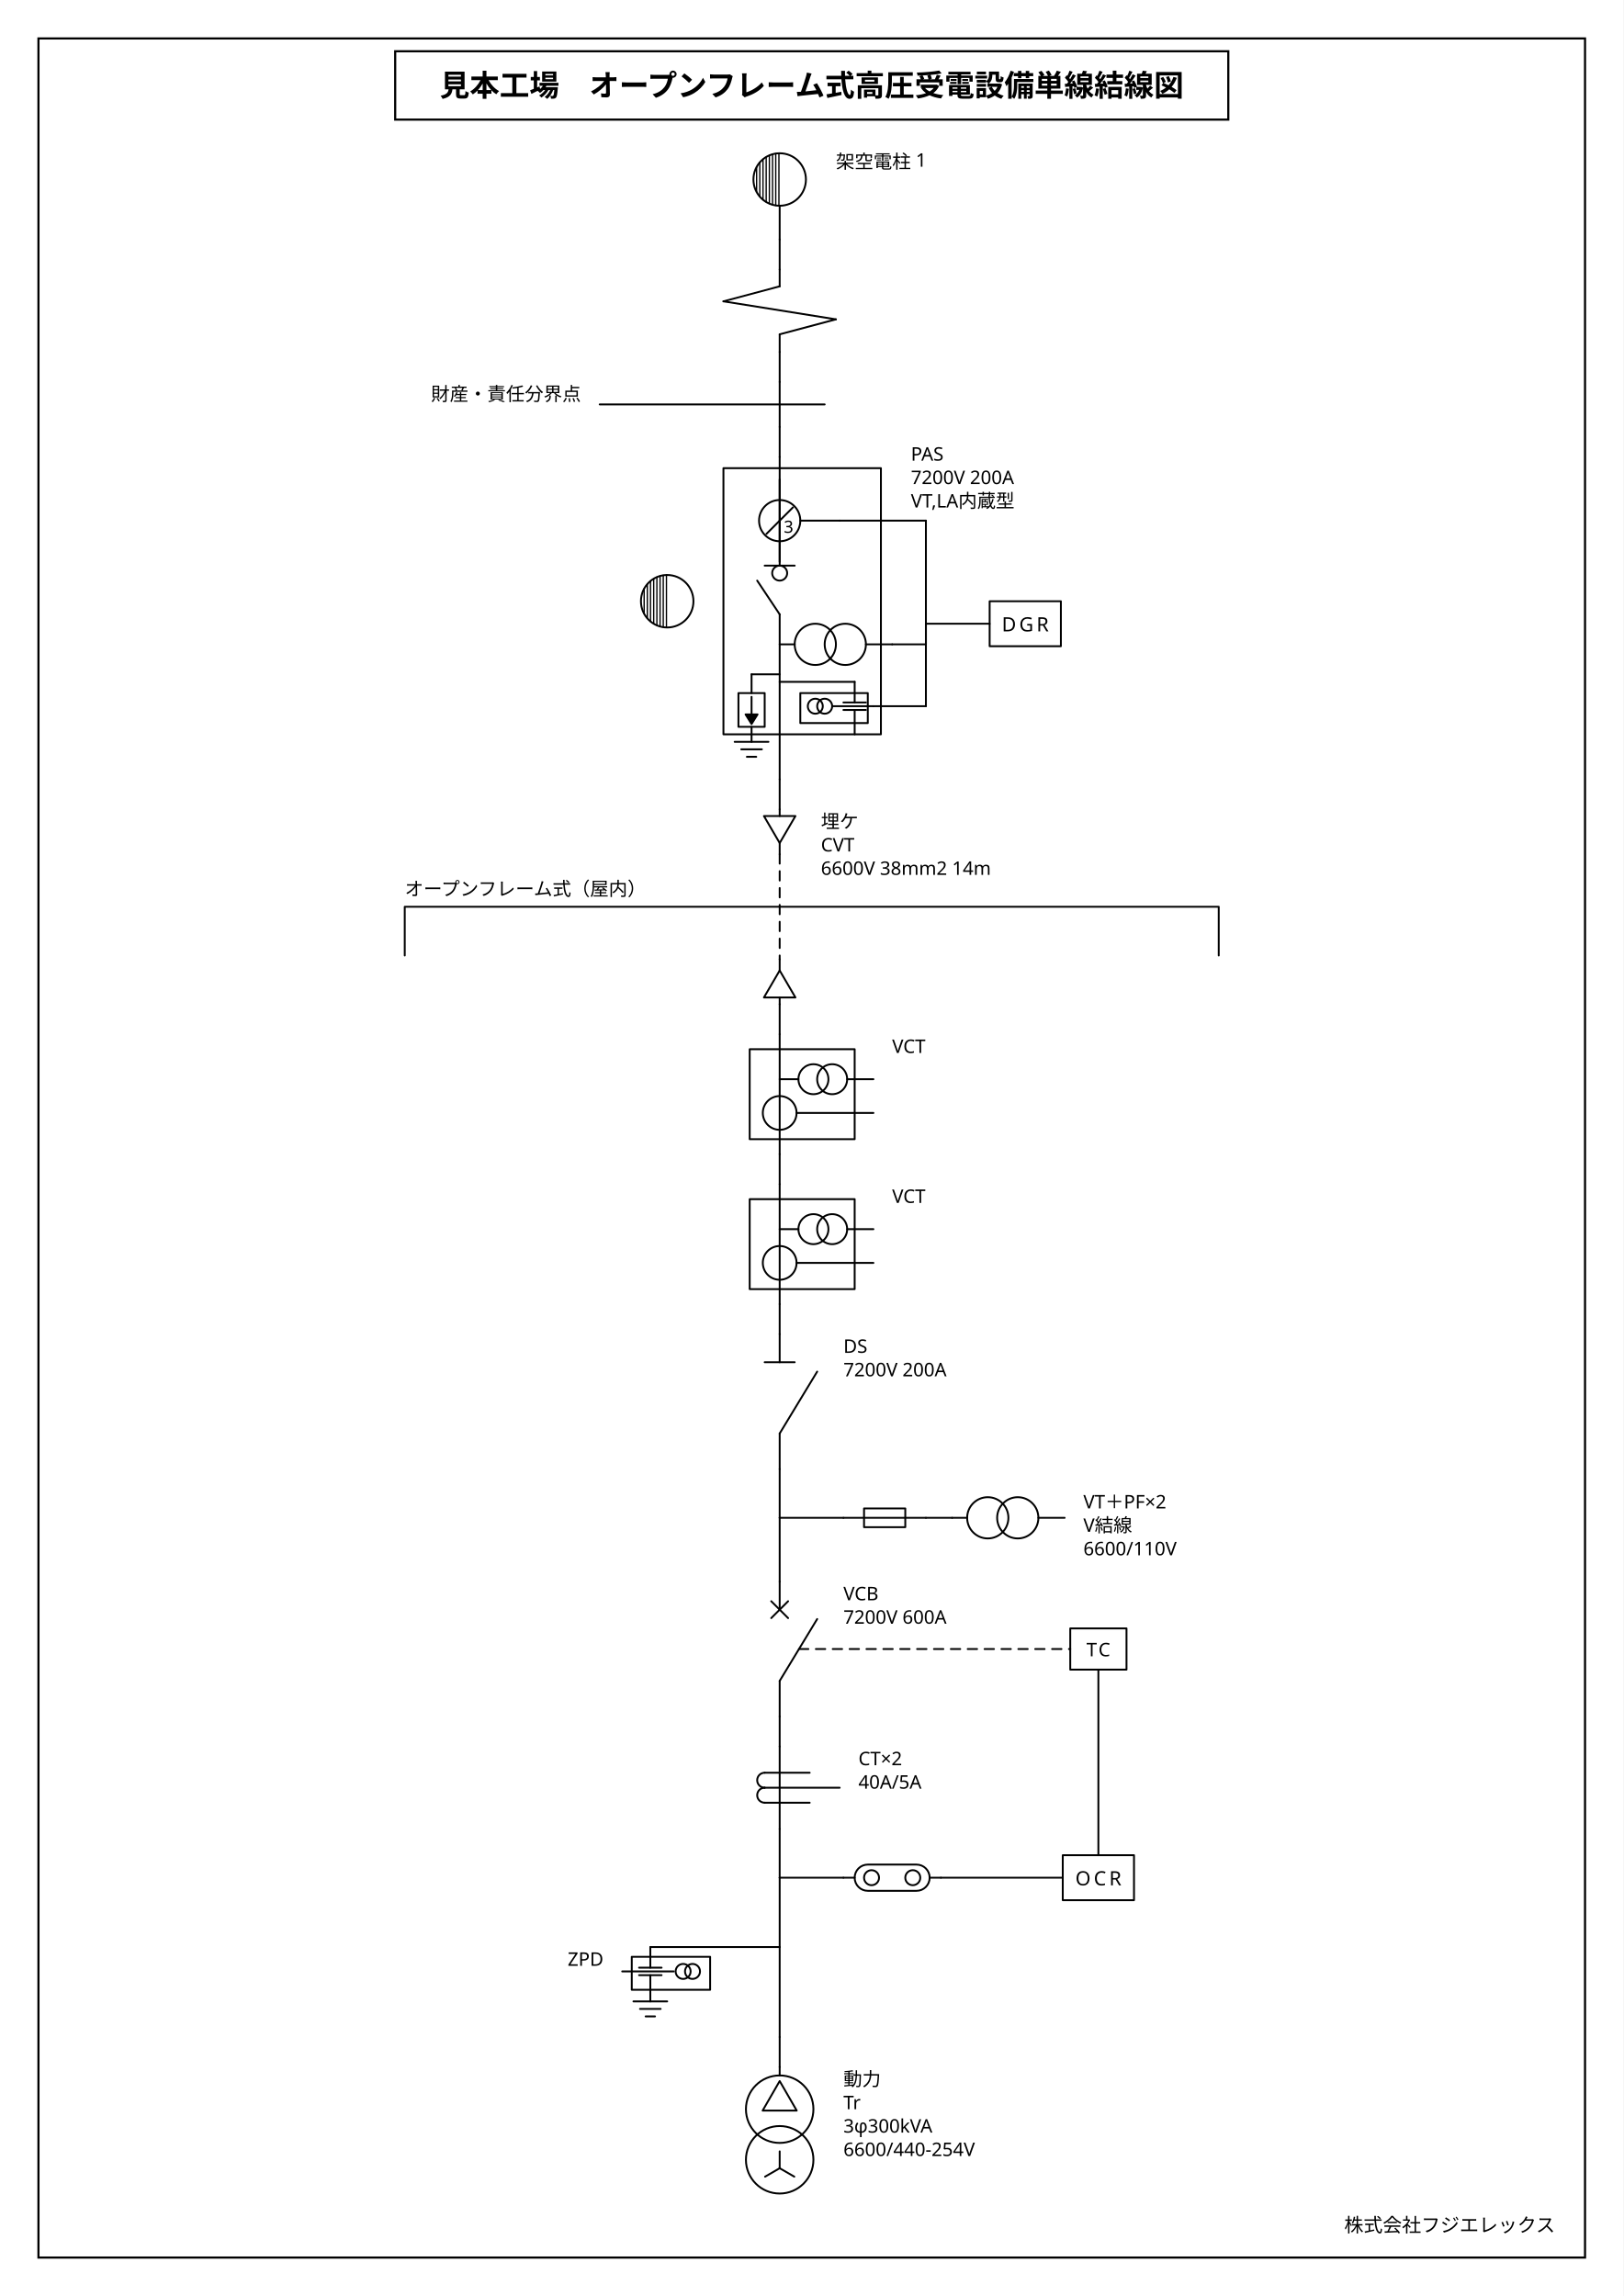
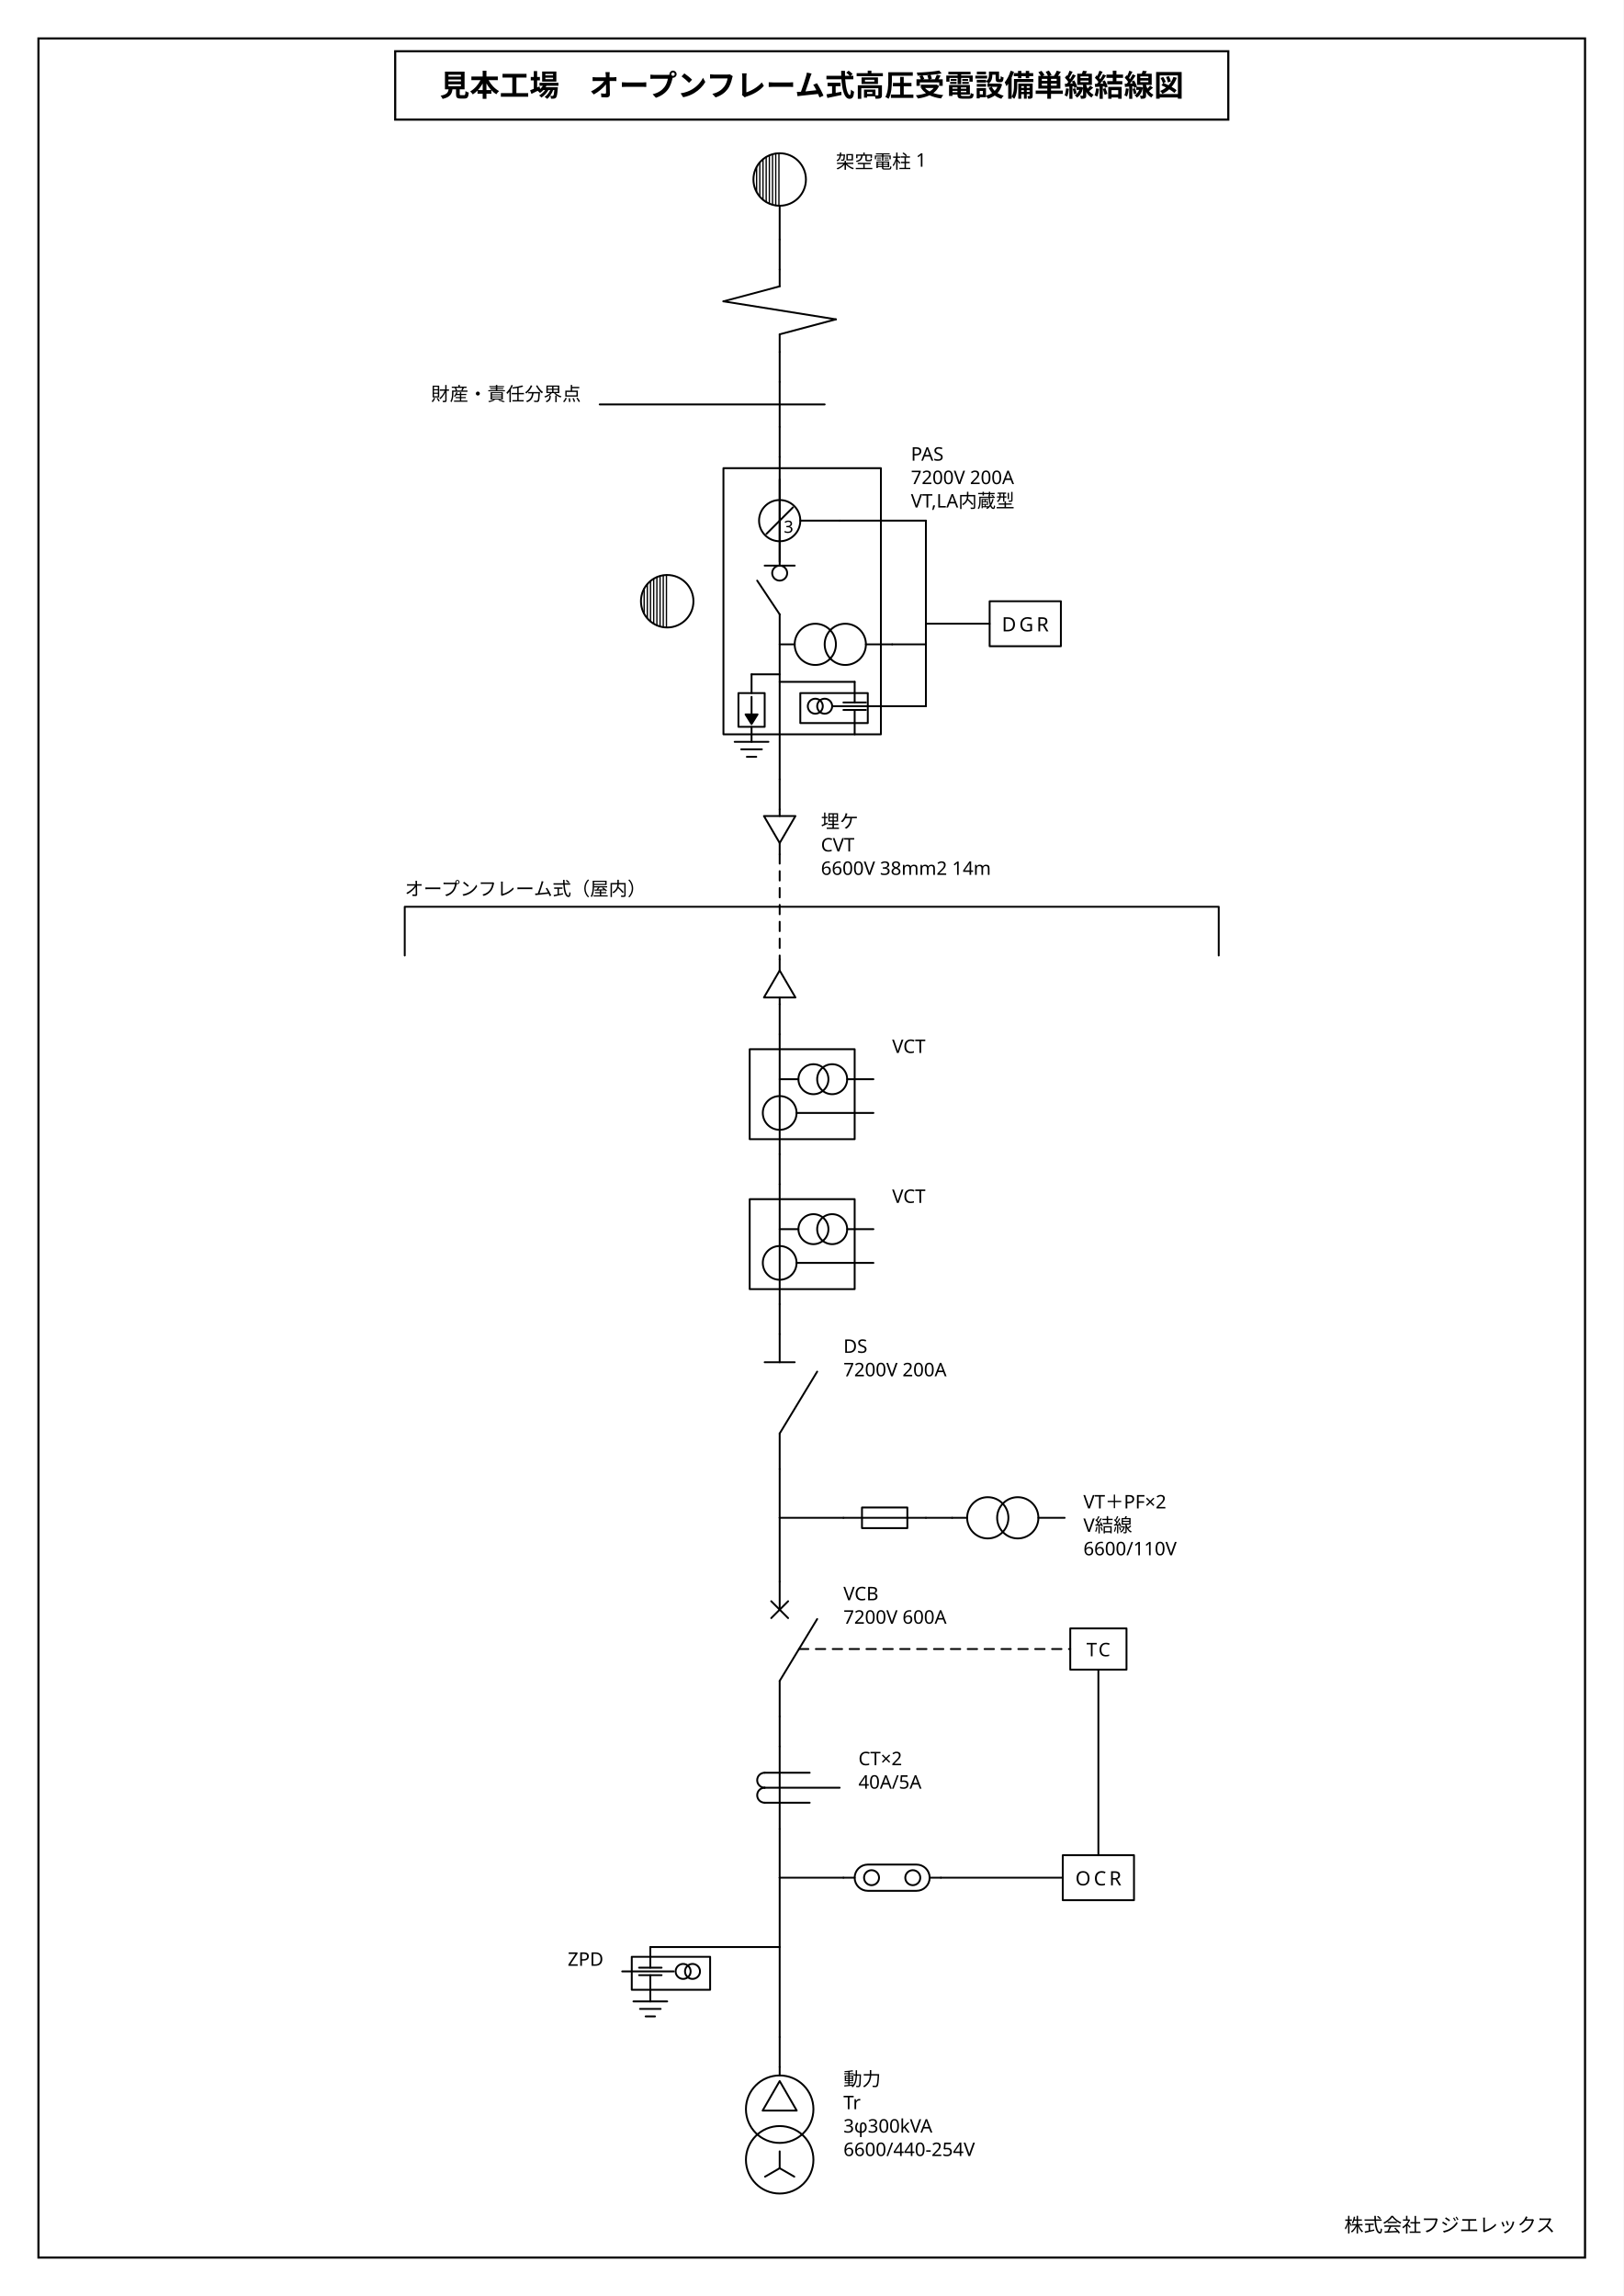
<svg xmlns="http://www.w3.org/2000/svg" viewBox="0 0 760 1075" width="760" height="1075">
  <rect x="0" y="0" width="760" height="1075" fill="#fff" />
  <g stroke="#000" fill="none">
    <rect x="18" y="18" width="724" height="1039" stroke-width="1" />
    <rect x="185" y="24" width="390" height="32" stroke-width="1" />
  </g>
  <text x="380" y="45" font-size="14" font-weight="700" text-anchor="middle" font-family="IPAGothic, 'IPAゴシック', 'Noto Sans JP', 'Hiragino Kaku Gothic ProN', 'Yu Gothic', sans-serif" fill="#000">見本工場　オープンフレーム式高圧受電設備単線結線図</text>
  <text x="728" y="1045" font-size="9" text-anchor="end" font-family="IPAGothic, 'IPAゴシック', 'Noto Sans JP', 'Hiragino Kaku Gothic ProN', 'Yu Gothic', sans-serif" fill="#000">株式会社フジエレックス</text>
  <g transform="translate(364.99 70) scale(0.8776)">
    <g stroke="#000" fill="none" stroke-linecap="round" stroke-linejoin="round" color="#000">
      <path d="M -200 404 L 234.2 404 M -200 404 L -200 430 M 234.2 404 L 234.2 430" fill="none" stroke-width="1" />
      <text x="-200" y="398" font-size="10" font-family="IPAGothic, 'IPAゴシック', 'Noto Sans JP', 'Hiragino Kaku Gothic ProN', 'Yu Gothic', sans-serif" fill="currentColor" stroke="none">オープンフレーム式（屋内）</text>
      <line x1="0" y1="48" x2="0" y2="64" stroke-width="1" />
      <line x1="0" y1="108" x2="0" y2="124" stroke-width="1" />
      <line x1="0" y1="148" x2="0" y2="164" stroke-width="1" />
      <line x1="0" y1="280" x2="-15" y2="280" stroke-width="1" />
      <line x1="0" y1="284" x2="40" y2="284" stroke-width="1" />
      <line x1="32" y1="198" x2="78" y2="198" stroke-width="1" />
      <line x1="78" y1="198" x2="78" y2="253" stroke-width="1" />
      <line x1="60" y1="264" x2="78" y2="264" stroke-width="1" />
      <line x1="78" y1="264" x2="78" y2="253" stroke-width="1" />
      <line x1="50" y1="297" x2="78" y2="297" stroke-width="1" />
      <line x1="78" y1="297" x2="78" y2="253" stroke-width="1" />
      <line x1="78" y1="253" x2="112" y2="253" stroke-width="1" />
      <line x1="0" y1="336" x2="0" y2="352" stroke-width="1" />
      <line x1="0" y1="376" x2="0" y2="432" stroke-width="1" stroke-dasharray="5 4" />
      <line x1="0" y1="456" x2="0" y2="472" stroke-width="1" />
      <line x1="0" y1="536" x2="0" y2="552" stroke-width="1" />
      <line x1="0" y1="616" x2="0" y2="632" stroke-width="1" />
      <line x1="0" y1="704" x2="0" y2="730" stroke-width="1" />
      <line x1="0" y1="730" x2="34" y2="730" stroke-width="1" />
      <line x1="78" y1="730" x2="92" y2="730" stroke-width="1" />
      <line x1="0" y1="730" x2="0" y2="764" stroke-width="1" />
      <line x1="0" y1="836" x2="0" y2="852" stroke-width="1" />
      <line x1="0" y1="896" x2="0" y2="922" stroke-width="1" />
      <line x1="0" y1="922" x2="34" y2="922" stroke-width="1" />
      <line x1="86" y1="922" x2="151" y2="922" stroke-width="1" />
      <line x1="10.303" y1="800" x2="155" y2="800" stroke-width="1" stroke-dasharray="5 4" />
      <line x1="170" y1="811" x2="170" y2="910" stroke-width="1" />
      <line x1="0" y1="922" x2="0" y2="959" stroke-width="1" />
      <line x1="0" y1="959" x2="-69" y2="959" stroke-width="1" />
      <line x1="0" y1="959" x2="0" y2="1007" stroke-width="1" />
      <line x1="0" y1="1007" x2="0" y2="1023" stroke-width="1" />
      <g transform="translate(-16 0)">
        <circle cx="16" cy="16" r="14" fill="none" stroke-width="1" />
        <line x1="3.7" y1="9.313" x2="3.7" y2="22.687" stroke-width="0.7" />
        <line x1="5.4" y1="6.855" x2="5.4" y2="25.145" stroke-width="0.7" />
        <line x1="7.1" y1="5.193" x2="7.1" y2="26.807" stroke-width="0.7" />
        <line x1="8.8" y1="3.993" x2="8.8" y2="28.007" stroke-width="0.7" />
        <line x1="10.5" y1="3.126" x2="10.5" y2="28.874" stroke-width="0.7" />
        <line x1="12.2" y1="2.526" x2="12.2" y2="29.474" stroke-width="0.7" />
        <line x1="13.9" y1="2.158" x2="13.9" y2="29.842" stroke-width="0.7" />
        <line x1="15.6" y1="2.006" x2="15.6" y2="29.994" stroke-width="0.7" />
        <line x1="16" y1="30" x2="16" y2="48" stroke-width="1" />
      </g>
      <text x="30" y="10" font-size="10" text-anchor="start" font-family="IPAGothic, 'IPAゴシック', 'Noto Sans JP', 'Hiragino Kaku Gothic ProN', 'Yu Gothic', sans-serif" fill="currentColor" stroke="none">
        <tspan x="30" dy="0">架空電柱 1</tspan>
      </text>
      <g transform="translate(-30 64)">
        <line x1="30" y1="0" x2="30" y2="9" stroke-width="1" />
        <line x1="30" y1="9" x2="0" y2="17" stroke-width="1" />
        <line x1="0" y1="17" x2="60" y2="26.6" stroke-width="1" />
        <line x1="60" y1="26.6" x2="30" y2="34.6" stroke-width="1" />
        <line x1="30" y1="34.6" x2="30" y2="44" stroke-width="1" />
      </g>
      <g transform="translate(-96 124)">
        <line x1="96" y1="0" x2="96" y2="24" stroke-width="1" />
        <line x1="0" y1="12" x2="120" y2="12" stroke-width="1" />
      </g>
      <text x="-106" y="134" font-size="10" text-anchor="end" font-family="IPAGothic, 'IPAゴシック', 'Noto Sans JP', 'Hiragino Kaku Gothic ProN', 'Yu Gothic', sans-serif" fill="currentColor" stroke="none">
        <tspan x="-106" dy="0">財産・責任分界点</tspan>
      </text>
      <g transform="translate(-36 164)">
        <line x1="36" y1="0" x2="36" y2="6" stroke-width="1" />
        <rect x="6" y="6" width="84" height="142" fill="none" stroke-width="1" />
        <line x1="36" y1="6" x2="36" y2="58" stroke-width="1" />
        <line x1="28" y1="58" x2="44" y2="58" stroke-width="1" />
        <circle cx="36" cy="62" r="4" fill="none" stroke-width="1" />
        <line x1="36" y1="84" x2="24" y2="66" stroke-width="1" />
        <line x1="36" y1="84" x2="36" y2="172" stroke-width="1" />
      </g>
      <text x="70" y="166" font-size="10" text-anchor="start" font-family="IPAGothic, 'IPAゴシック', 'Noto Sans JP', 'Hiragino Kaku Gothic ProN', 'Yu Gothic', sans-serif" fill="currentColor" stroke="none">
        <tspan x="70" dy="0">PAS</tspan>
        <tspan x="70" dy="12.5">7200V 200A</tspan>
        <tspan x="70" dy="12.5">VT,LA内蔵型</tspan>
      </text>
      <g transform="translate(-76 225)">
        <circle cx="16" cy="16" r="14" fill="none" stroke-width="1" />
        <line x1="3.7" y1="9.313" x2="3.7" y2="22.687" stroke-width="0.7" />
        <line x1="5.4" y1="6.855" x2="5.4" y2="25.145" stroke-width="0.7" />
        <line x1="7.1" y1="5.193" x2="7.1" y2="26.807" stroke-width="0.7" />
        <line x1="8.8" y1="3.993" x2="8.8" y2="28.007" stroke-width="0.7" />
        <line x1="10.5" y1="3.126" x2="10.5" y2="28.874" stroke-width="0.7" />
        <line x1="12.2" y1="2.526" x2="12.2" y2="29.474" stroke-width="0.7" />
        <line x1="13.9" y1="2.158" x2="13.9" y2="29.842" stroke-width="0.7" />
        <line x1="15.6" y1="2.006" x2="15.6" y2="29.994" stroke-width="0.7" />
      </g>
      <g transform="translate(-20 176)">
        <line x1="20" y1="0" x2="20" y2="44" stroke-width="1" />
        <circle cx="20" cy="22" r="11" fill="none" stroke-width="1" />
        <line x1="12.929" y1="29.071" x2="27.071" y2="14.929" stroke-width="1" />
        <text x="24.75" y="25" font-size="9" text-anchor="middle" dominant-baseline="central" font-family="IPAGothic, 'IPAゴシック', 'Noto Sans JP', 'Hiragino Kaku Gothic ProN', 'Yu Gothic', sans-serif" fill="currentColor" stroke="none">3</text>
        <line x1="31" y1="22" x2="52" y2="22" stroke-width="1" />
      </g>
      <g transform="translate(0 249)">
        <line x1="0" y1="15" x2="8" y2="15" stroke-width="1" />
        <circle cx="19" cy="15" r="11" fill="none" stroke-width="1" />
        <circle cx="35" cy="15" r="11" fill="none" stroke-width="1" />
        <line x1="46" y1="15" x2="60" y2="15" stroke-width="1" />
      </g>
      <g transform="translate(-35 280)">
        <line x1="20" y1="0" x2="20" y2="10" stroke-width="1" />
        <rect x="13" y="10" width="14" height="18" fill="none" stroke-width="1" />
        <line x1="20" y1="12" x2="20" y2="23" stroke-width="1" />
        <polygon points="16.8,21.38 20,26.5 23.2,21.38" fill="currentColor" stroke-width="1" />
        <line x1="20" y1="28" x2="20" y2="36" stroke-width="1" />
        <line x1="11" y1="36" x2="29" y2="36" stroke-width="1" />
        <line x1="14.5" y1="40" x2="25.5" y2="40" stroke-width="1" />
        <line x1="17.5" y1="44" x2="22.5" y2="44" stroke-width="1" />
      </g>
      <g transform="translate(10 284)">
        <line x1="30" y1="0" x2="30" y2="11" stroke-width="1" />
        <rect x="1" y="6" width="36" height="16" fill="none" stroke-width="1" />
        <line x1="24" y1="11" x2="36" y2="11" stroke-width="1" />
        <line x1="24" y1="15" x2="36" y2="15" stroke-width="1" />
        <line x1="30" y1="15" x2="30" y2="28" stroke-width="1" />
        <line x1="18" y1="13" x2="40" y2="13" stroke-width="1" />
        <circle cx="9" cy="13" r="4" fill="none" stroke-width="1" />
        <circle cx="14" cy="13" r="4" fill="none" stroke-width="1" />
      </g>
      <g transform="translate(112 241)">
        <rect x="0" y="0" width="38" height="24" fill="none" stroke-width="1" />
        <text x="19" y="12" font-size="10.5" text-anchor="middle" dominant-baseline="central" font-family="IPAGothic, 'IPAゴシック', 'Noto Sans JP', 'Hiragino Kaku Gothic ProN', 'Yu Gothic', sans-serif" letter-spacing="1.6" fill="currentColor" stroke="none">DGR</text>
      </g>
      <g transform="translate(-12 352)">
        <line x1="12" y1="0" x2="12" y2="3.6" stroke-width="1" />
        <polygon points="3.6,3.6 20.4,3.6 12,18" fill="none" stroke-width="1" />
        <line x1="12" y1="18" x2="12" y2="24" stroke-width="1" />
      </g>
      <text x="22" y="362" font-size="10" text-anchor="start" font-family="IPAGothic, 'IPAゴシック', 'Noto Sans JP', 'Hiragino Kaku Gothic ProN', 'Yu Gothic', sans-serif" fill="currentColor" stroke="none">
        <tspan x="22" dy="0">埋ケ</tspan>
        <tspan x="22" dy="12.5">CVT</tspan>
        <tspan x="22" dy="12.5">6600V 38mm2 14m</tspan>
      </text>
      <g transform="translate(-12 432) rotate(180 12 12)">
        <line x1="12" y1="0" x2="12" y2="3.6" stroke-width="1" />
        <polygon points="3.6,3.6 20.4,3.6 12,18" fill="none" stroke-width="1" />
        <line x1="12" y1="18" x2="12" y2="24" stroke-width="1" />
      </g>
      <g transform="translate(-22 472)">
        <line x1="22" y1="0" x2="22" y2="64" stroke-width="1" />
        <rect x="6" y="8" width="56" height="48" fill="none" stroke-width="1" />
        <line x1="22" y1="24" x2="32" y2="24" stroke-width="1" />
        <circle cx="40" cy="24" r="8" fill="none" stroke-width="1" />
        <circle cx="50" cy="24" r="8" fill="none" stroke-width="1" />
        <line x1="58" y1="24" x2="72" y2="24" stroke-width="1" />
        <circle cx="22" cy="42" r="9" fill="none" stroke-width="1" />
        <line x1="31" y1="42" x2="72" y2="42" stroke-width="1" />
      </g>
      <text x="60" y="482" font-size="10" text-anchor="start" font-family="IPAGothic, 'IPAゴシック', 'Noto Sans JP', 'Hiragino Kaku Gothic ProN', 'Yu Gothic', sans-serif" fill="currentColor" stroke="none">
        <tspan x="60" dy="0">VCT</tspan>
      </text>
      <g transform="translate(-22 552)">
        <line x1="22" y1="0" x2="22" y2="64" stroke-width="1" />
        <rect x="6" y="8" width="56" height="48" fill="none" stroke-width="1" />
        <line x1="22" y1="24" x2="32" y2="24" stroke-width="1" />
        <circle cx="40" cy="24" r="8" fill="none" stroke-width="1" />
        <circle cx="50" cy="24" r="8" fill="none" stroke-width="1" />
        <line x1="58" y1="24" x2="72" y2="24" stroke-width="1" />
        <circle cx="22" cy="42" r="9" fill="none" stroke-width="1" />
        <line x1="31" y1="42" x2="72" y2="42" stroke-width="1" />
      </g>
      <text x="60" y="562" font-size="10" text-anchor="start" font-family="IPAGothic, 'IPAゴシック', 'Noto Sans JP', 'Hiragino Kaku Gothic ProN', 'Yu Gothic', sans-serif" fill="currentColor" stroke="none">
        <tspan x="60" dy="0">VCT</tspan>
      </text>
      <g transform="translate(-24 632)">
        <line x1="24" y1="0" x2="24" y2="15" stroke-width="1" />
        <line x1="16" y1="15" x2="32" y2="15" stroke-width="1" />
        <line x1="24" y1="53" x2="44" y2="20" stroke-width="1" />
        <line x1="24" y1="53" x2="24" y2="72" stroke-width="1" />
      </g>
      <text x="34" y="642" font-size="10" text-anchor="start" font-family="IPAGothic, 'IPAゴシック', 'Noto Sans JP', 'Hiragino Kaku Gothic ProN', 'Yu Gothic', sans-serif" fill="currentColor" stroke="none">
        <tspan x="34" dy="0">DS</tspan>
        <tspan x="34" dy="12.5">7200V 200A</tspan>
      </text>
      <g transform="translate(36 708) rotate(-90 20 22)">
        <line x1="20" y1="0" x2="20" y2="44" stroke-width="1" />
-         <rect x="15" y="11" width="10" height="22" fill="none" stroke-width="1" />
+         <rect x="14.5" y="9.9" width="11" height="24.2" fill="none" stroke-width="1" />
      </g>
      <g transform="translate(92 715)">
        <line x1="0" y1="15" x2="8" y2="15" stroke-width="1" />
        <circle cx="19" cy="15" r="11" fill="none" stroke-width="1" />
        <circle cx="35" cy="15" r="11" fill="none" stroke-width="1" />
        <line x1="46" y1="15" x2="60" y2="15" stroke-width="1" />
      </g>
      <text x="162" y="725" font-size="10" text-anchor="start" font-family="IPAGothic, 'IPAゴシック', 'Noto Sans JP', 'Hiragino Kaku Gothic ProN', 'Yu Gothic', sans-serif" fill="currentColor" stroke="none">
        <tspan x="162" dy="0">VT＋PF×2</tspan>
        <tspan x="162" dy="12.5">V結線</tspan>
        <tspan x="162" dy="12.5">6600/110V</tspan>
      </text>
      <g transform="translate(-24 764)">
        <line x1="24" y1="0" x2="24" y2="15" stroke-width="1" />
        <line x1="19.5" y1="10.5" x2="28.5" y2="19.5" stroke-width="1" />
        <line x1="28.5" y1="10.5" x2="19.5" y2="19.5" stroke-width="1" />
        <line x1="24" y1="53" x2="44" y2="20" stroke-width="1" />
        <line x1="24" y1="53" x2="24" y2="72" stroke-width="1" />
      </g>
      <text x="34" y="774" font-size="10" text-anchor="start" font-family="IPAGothic, 'IPAゴシック', 'Noto Sans JP', 'Hiragino Kaku Gothic ProN', 'Yu Gothic', sans-serif" fill="currentColor" stroke="none">
        <tspan x="34" dy="0">VCB</tspan>
        <tspan x="34" dy="12.5">7200V 600A</tspan>
      </text>
      <g transform="translate(-24 852)">
        <line x1="24" y1="0" x2="24" y2="44" stroke-width="1" />
        <line x1="16" y1="14" x2="40" y2="14" stroke-width="1" />
        <line x1="16" y1="30" x2="40" y2="30" stroke-width="1" />
        <line x1="16" y1="22" x2="56" y2="22" stroke-width="1" />
        <path d="M 16 14 A 4 4 0 0 0 16 22" fill="none" stroke-width="1" />
        <path d="M 16 22 A 4 4 0 0 0 16 30" fill="none" stroke-width="1" />
      </g>
      <text x="42" y="862" font-size="10" text-anchor="start" font-family="IPAGothic, 'IPAゴシック', 'Noto Sans JP', 'Hiragino Kaku Gothic ProN', 'Yu Gothic', sans-serif" fill="currentColor" stroke="none">
        <tspan x="42" dy="0">CT×2</tspan>
        <tspan x="42" dy="12.5">40A/5A</tspan>
      </text>
      <g transform="translate(34 911)">
        <line x1="0" y1="11" x2="6" y2="11" stroke-width="1" />
        <rect x="6" y="4" width="40" height="14" rx="7" fill="none" stroke-width="1" />
        <circle cx="15" cy="11" r="4" fill="none" stroke-width="1" />
        <circle cx="37" cy="11" r="4" fill="none" stroke-width="1" />
        <line x1="46" y1="11" x2="52" y2="11" stroke-width="1" />
      </g>
      <g transform="translate(151 910)">
        <rect x="0" y="0" width="38" height="24" fill="none" stroke-width="1" />
        <text x="19" y="12" font-size="10.5" text-anchor="middle" dominant-baseline="central" font-family="IPAGothic, 'IPAゴシック', 'Noto Sans JP', 'Hiragino Kaku Gothic ProN', 'Yu Gothic', sans-serif" letter-spacing="1.6" fill="currentColor" stroke="none">OCR</text>
      </g>
      <g transform="translate(155 789)">
        <rect x="0" y="0" width="30" height="22" fill="none" stroke-width="1" />
        <text x="15" y="11" font-size="10" text-anchor="middle" dominant-baseline="central" font-family="IPAGothic, 'IPAゴシック', 'Noto Sans JP', 'Hiragino Kaku Gothic ProN', 'Yu Gothic', sans-serif" letter-spacing="1" fill="currentColor" stroke="none">TC</text>
      </g>
      <g transform="translate(-84 959)">
        <line x1="15" y1="0" x2="15" y2="11" stroke-width="1" />
        <rect x="5.1" y="5.2" width="41.8" height="17.6" fill="none" stroke-width="1" />
        <line x1="9" y1="11" x2="21" y2="11" stroke-width="1" />
        <line x1="9" y1="15" x2="21" y2="15" stroke-width="1" />
        <line x1="15" y1="15" x2="15" y2="29" stroke-width="1" />
        <line x1="6" y1="29" x2="24" y2="29" stroke-width="1" />
        <line x1="9.5" y1="33" x2="20.5" y2="33" stroke-width="1" />
        <line x1="12.5" y1="37" x2="17.5" y2="37" stroke-width="1" />
        <line x1="0" y1="13" x2="27.5" y2="13" stroke-width="1" />
        <circle cx="32.5" cy="13" r="4" fill="none" stroke-width="1" />
        <circle cx="37.5" cy="13" r="4" fill="none" stroke-width="1" />
      </g>
      <text x="-94" y="969" font-size="10" text-anchor="end" font-family="IPAGothic, 'IPAゴシック', 'Noto Sans JP', 'Hiragino Kaku Gothic ProN', 'Yu Gothic', sans-serif" fill="currentColor" stroke="none">
        <tspan x="-94" dy="0">ZPD</tspan>
      </text>
      <g transform="translate(-24 1023)">
        <line x1="24" y1="0" x2="24" y2="4.5" stroke-width="1" />
        <circle cx="24" cy="22.5" r="18" fill="none" stroke-width="1" />
        <circle cx="24" cy="49.5" r="18" fill="none" stroke-width="1" />
        <polygon points="24,7.5 33.093,23.25 14.907,23.25" fill="none" stroke-width="1" />
        <line x1="24" y1="54" x2="24" y2="45" stroke-width="1" />
        <line x1="24" y1="54" x2="31.794" y2="58.5" stroke-width="1" />
        <line x1="24" y1="54" x2="16.206" y2="58.5" stroke-width="1" />
      </g>
      <text x="34" y="1033" font-size="10" text-anchor="start" font-family="IPAGothic, 'IPAゴシック', 'Noto Sans JP', 'Hiragino Kaku Gothic ProN', 'Yu Gothic', sans-serif" fill="currentColor" stroke="none">
        <tspan x="34" dy="0">動力</tspan>
        <tspan x="34" dy="12.5">Tr</tspan>
        <tspan x="34" dy="12.5">3φ300kVA</tspan>
        <tspan x="34" dy="12.5">6600/440-254V</tspan>
      </text>
    </g>
  </g>
</svg>
